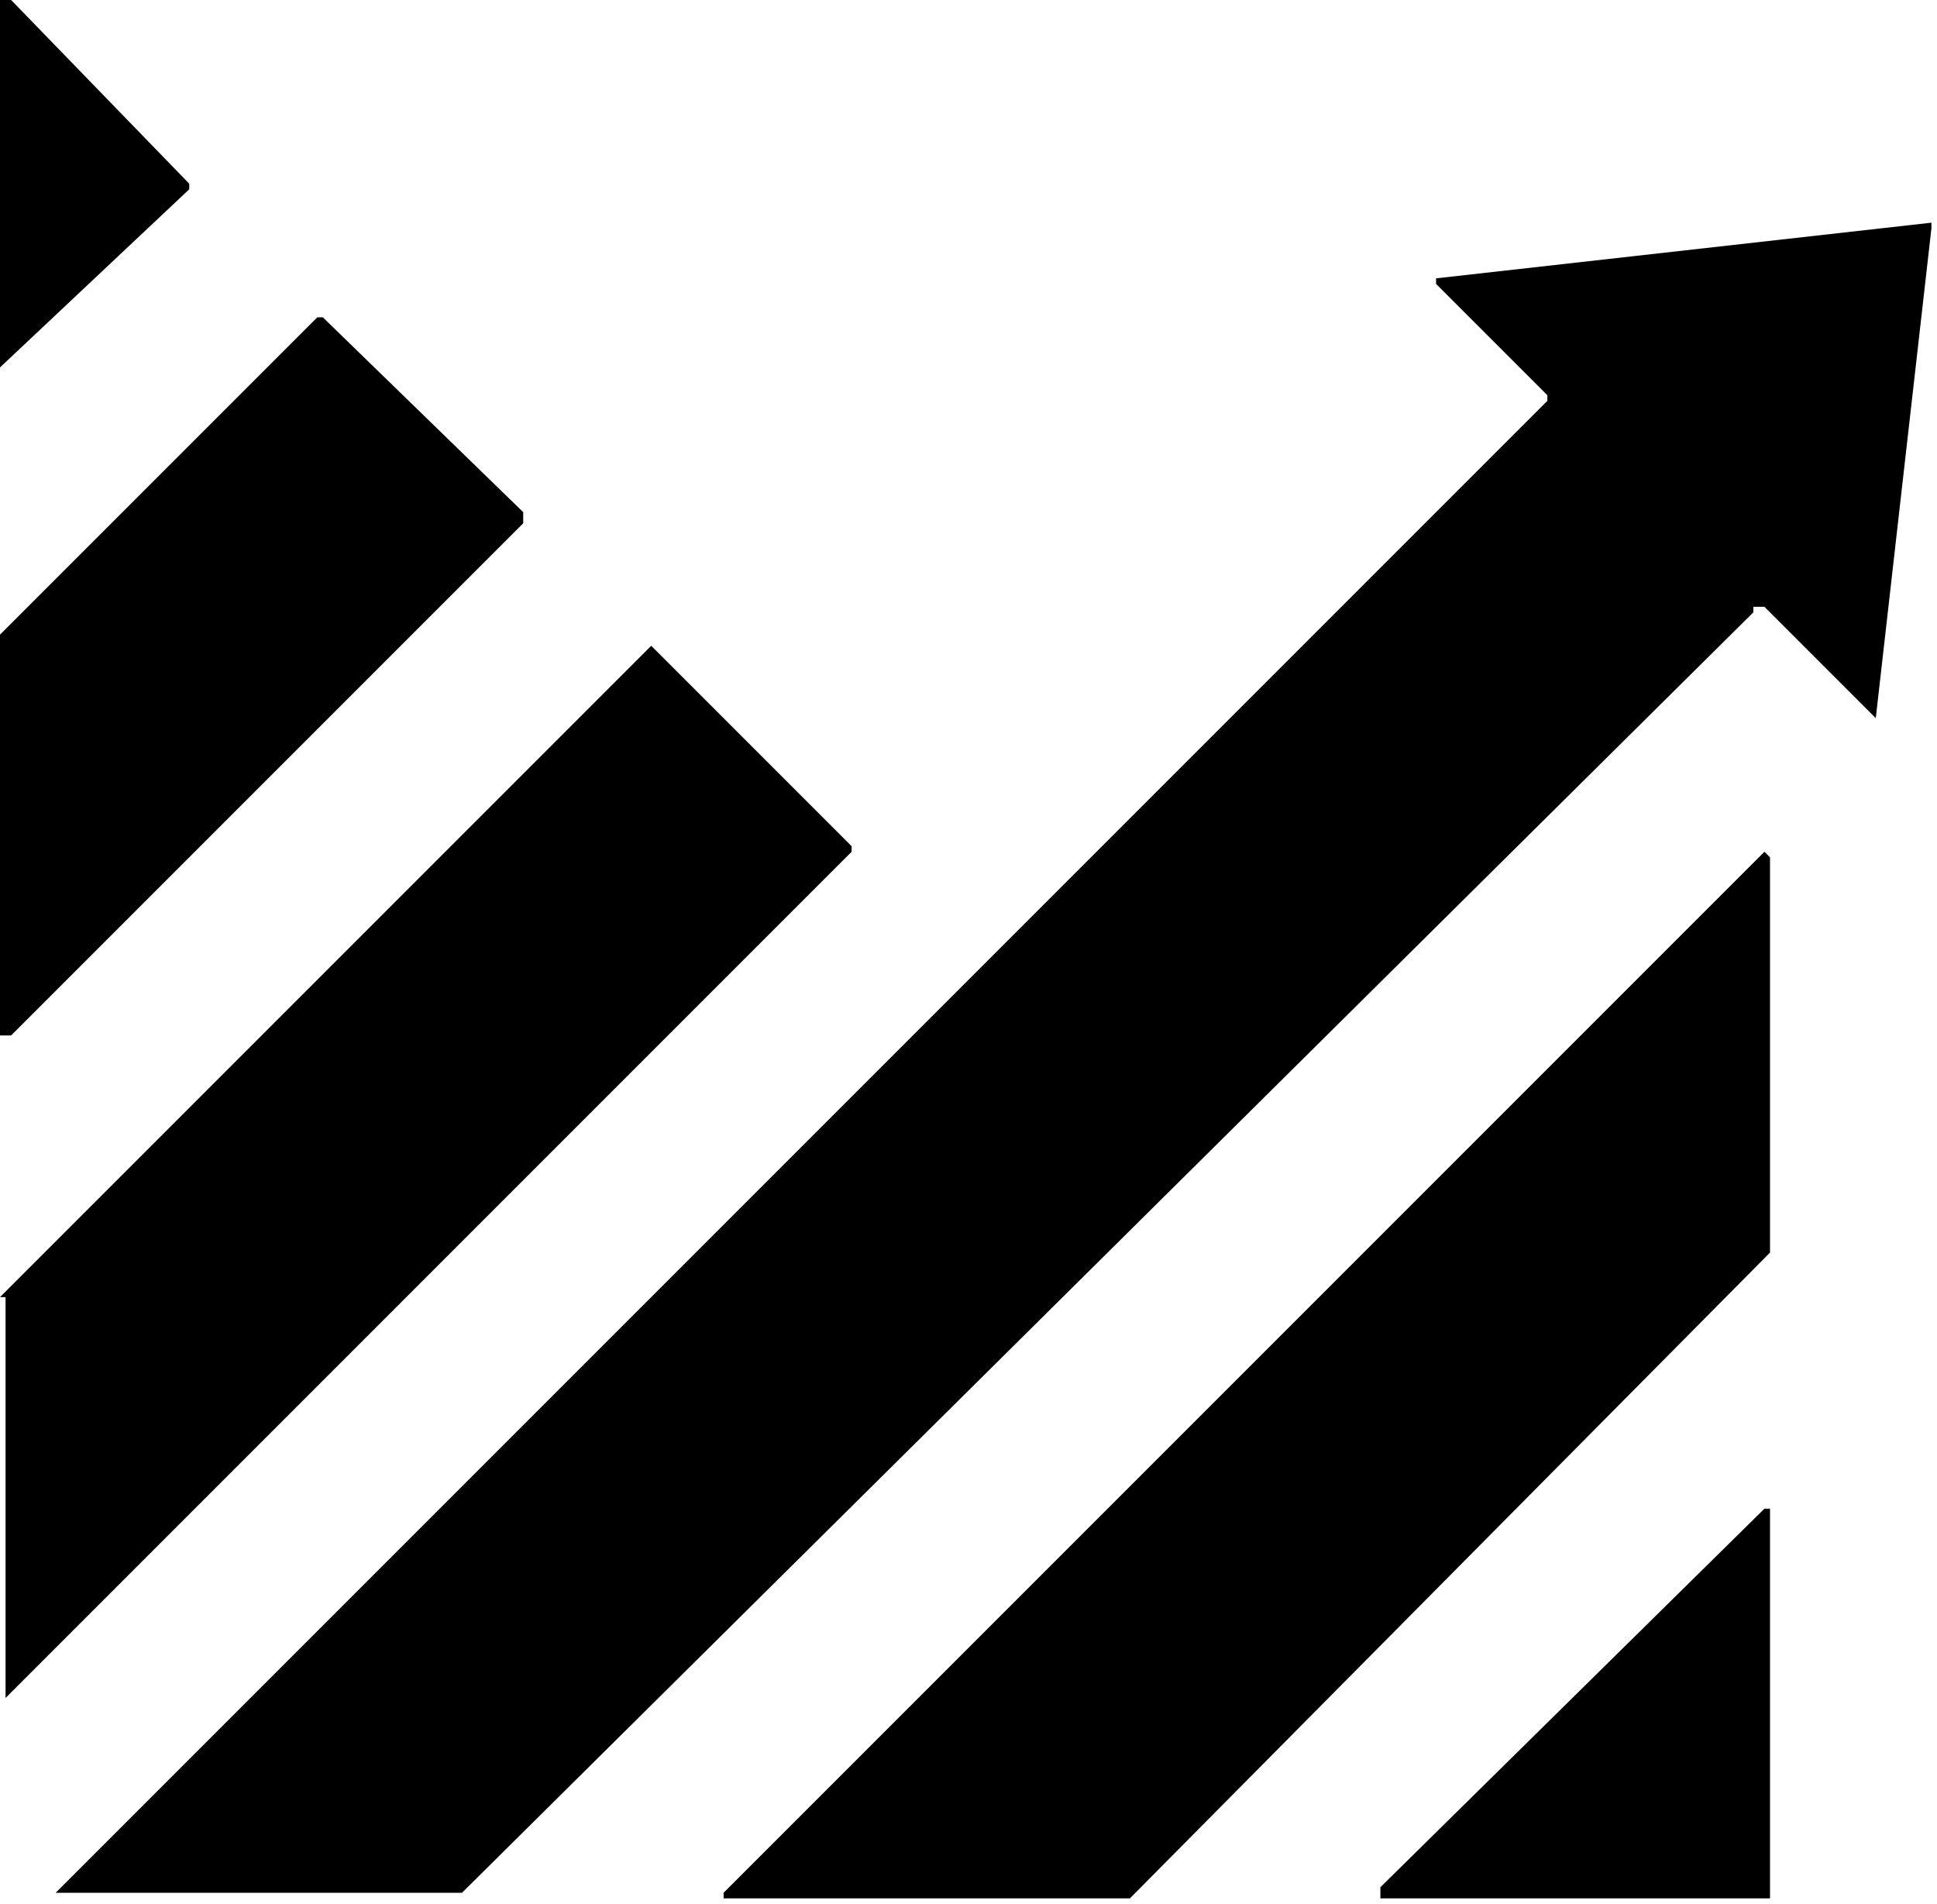
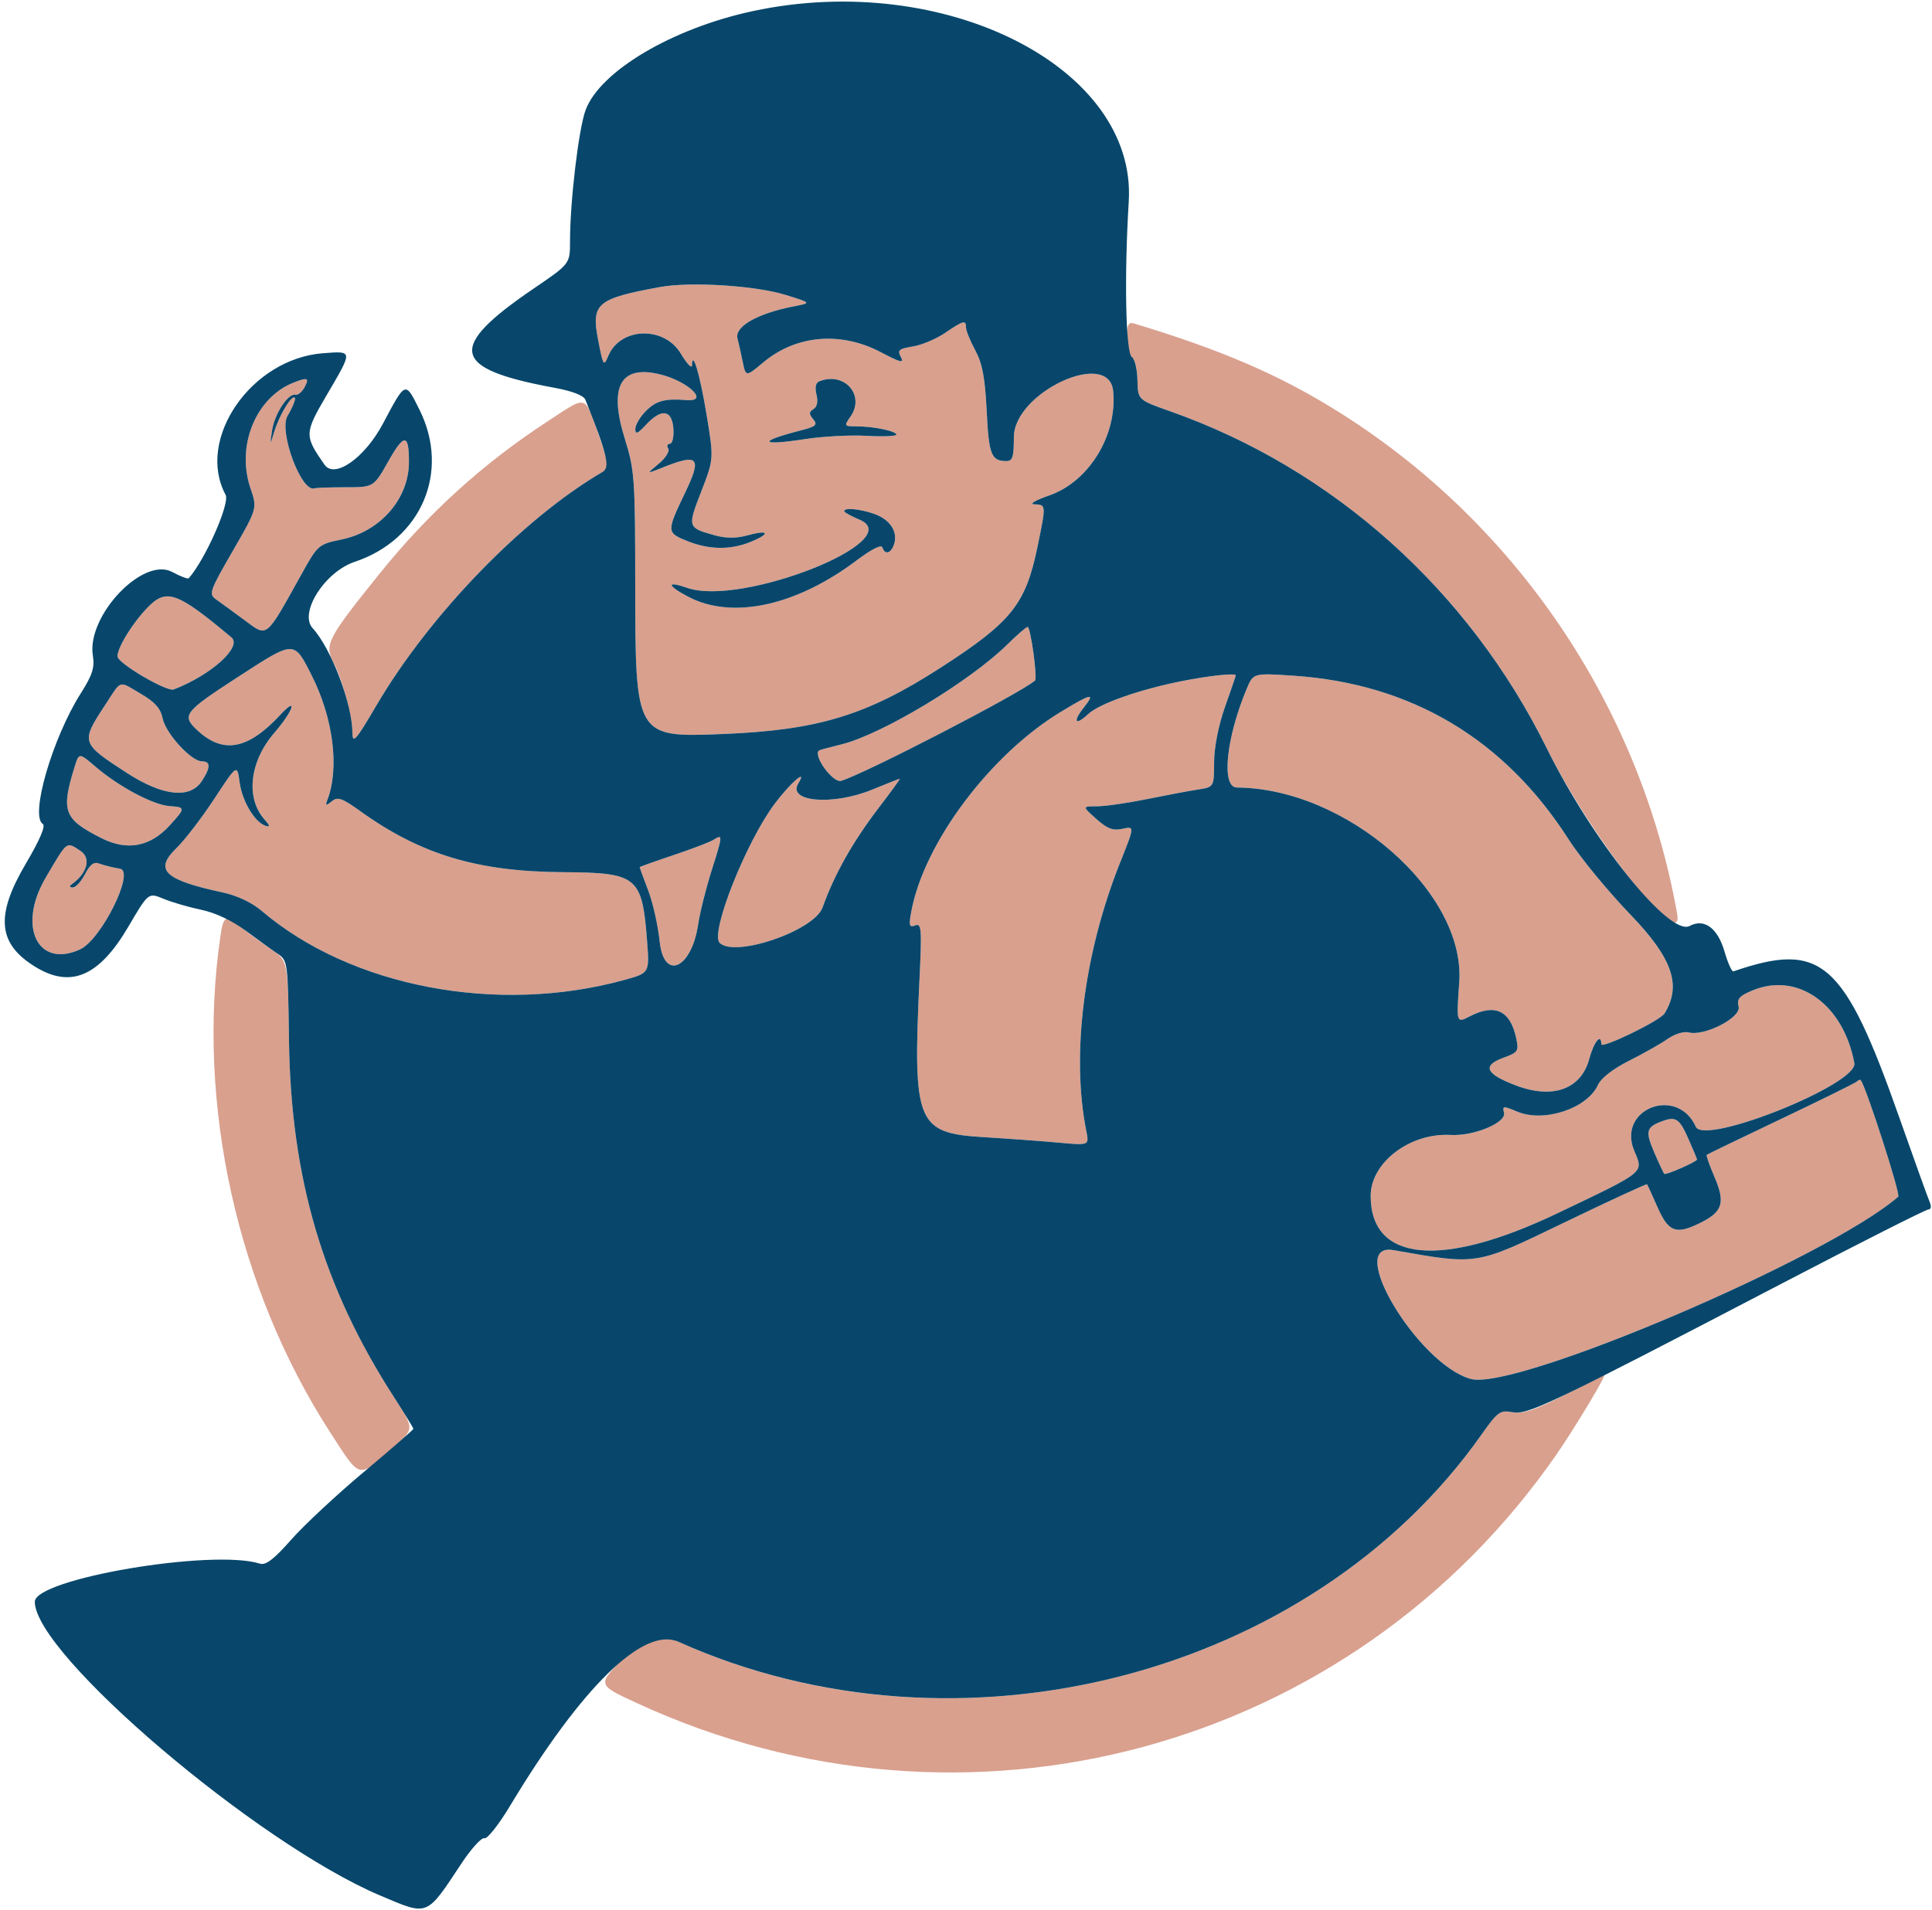
- <svg xmlns="http://www.w3.org/2000/svg" xml:space="preserve" viewBox="0 0 34.8 34.2">
-   <path d="M31.5 11 8.3 34H1L27.8 7.2v-.1l-2-2V5l8.9-1v.1l-1 8.8-2-2h-.2zM13 34l18.7-18.7.1.1v7.1L20.3 34.1H13v-.2zM.2 0l3.2 3.3v.1L0 6.6V0h.2zM0 11.4l5.7-5.7h.1l3.6 3.5v.2L.2 18.6H0v-7.2zm0 11.9 11.7-11.7 3.6 3.6v.1L.1 30.5v-7.2zm31.8 3.8v7h-7v-.2l6.9-6.8h.1z" />
+ <svg xmlns="http://www.w3.org/2000/svg" width="444" height="439" viewBox="0 0 444 439" version="1.1">
+   <path d="M 151.763 65.965 C 137.191 68.627, 135.854 69.749, 137.434 78.001 C 138.610 84.140, 138.740 84.351, 139.791 81.811 C 142.528 75.198, 152.603 74.859, 156.434 81.250 C 157.835 83.588, 158.999 84.825, 159.021 84 C 159.122 80.185, 160.876 86.128, 162.415 95.500 C 164.056 105.500, 164.056 105.500, 161.146 113 C 157.963 121.204, 157.995 121.307, 164.266 123.043 C 166.838 123.755, 169.197 123.764, 171.709 123.070 C 176.612 121.716, 177.217 122.594, 172.686 124.487 C 168.014 126.439, 163.056 126.406, 158.020 124.391 C 153.141 122.439, 153.132 122.256, 157.461 113.222 C 161.368 105.070, 160.532 104.156, 152.218 107.491 C 148.500 108.983, 148.500 108.983, 151.377 106.602 C 152.960 105.293, 153.946 103.722, 153.568 103.111 C 153.191 102.500, 153.358 102, 153.940 102 C 154.531 102, 154.889 100.453, 154.749 98.502 C 154.439 94.151, 151.999 93.819, 148.452 97.646 C 146.525 99.725, 146 99.930, 146 98.601 C 146 97.670, 147.105 95.805, 148.455 94.455 C 150.805 92.104, 152.825 91.562, 157.750 91.961 C 163.268 92.408, 157.944 87.453, 151.296 85.954 C 142.527 83.976, 139.910 88.992, 143.567 100.766 C 145.843 108.090, 145.971 109.880, 145.985 134.553 C 146.005 169.405, 146.071 169.517, 165.934 168.726 C 187.989 167.849, 199.150 164.453, 216.245 153.422 C 232.439 142.972, 235.700 138.900, 238.418 125.742 C 240.429 116.007, 240.430 116.015, 237.750 115.921 C 236.427 115.875, 237.837 115.027, 241.170 113.864 C 250.267 110.691, 256.791 100.026, 255.825 89.907 C 254.884 80.049, 233 90.212, 233 100.506 C 233 105.078, 232.706 105.997, 231.250 105.985 C 227.807 105.955, 227.240 104.504, 226.754 94.500 C 226.382 86.860, 225.764 83.565, 224.134 80.539 C 222.960 78.360, 222 75.997, 222 75.289 C 222 73.494, 221.415 73.645, 217.197 76.522 C 215.164 77.908, 211.826 79.314, 209.781 79.644 C 206.556 80.166, 206.192 80.489, 207.040 82.074 C 207.835 83.561, 206.968 83.350, 202.408 80.951 C 193.173 76.094, 182.877 77.006, 175.356 83.348 C 171.450 86.642, 171.378 86.639, 170.673 83.117 C 170.356 81.531, 169.818 79.125, 169.478 77.770 C 168.793 75.039, 174.147 72.010, 182.500 70.404 C 186.500 69.634, 186.500 69.634, 180.500 67.778 C 173.595 65.641, 158.688 64.701, 151.763 65.965 M 259 77.849 C 259 80.041, 259.517 82.006, 260.149 82.216 C 260.782 82.427, 261.344 84.696, 261.399 87.259 C 261.500 91.918, 261.500 91.918, 269 94.566 C 306.376 107.763, 337.474 135.611, 355.470 172 C 365.617 192.520, 387.186 219.878, 385.426 209.997 C 376.877 161.992, 347.964 119.497, 306.479 93.963 C 293.403 85.915, 280.370 80.338, 260.750 74.395 C 259.287 73.952, 259 74.520, 259 77.849 M 67.354 87.993 C 58.731 91.472, 54.264 102.549, 57.570 112.253 C 59.141 116.862, 59.141 116.862, 53.479 126.669 C 48.145 135.908, 47.923 136.552, 49.658 137.778 C 50.671 138.494, 53.625 140.648, 56.222 142.565 C 61.563 146.506, 60.921 147.030, 69.385 131.810 C 73.040 125.238, 73.201 125.100, 78.563 123.987 C 87.391 122.154, 93.920 114.676, 93.978 106.332 C 94.024 99.657, 92.895 99.559, 89.307 105.926 C 85.884 112, 85.884 112, 79.442 112 C 75.899 112, 72.669 112.112, 72.265 112.250 C 69.257 113.272, 64 99.114, 66.079 95.591 C 67.272 93.569, 68.028 91.695, 67.759 91.426 C 67.042 90.708, 64.286 95.225, 63.066 99.120 C 62.007 102.500, 62.007 102.500, 62.515 99 C 63.071 95.173, 66.198 90.359, 67.881 90.740 C 68.464 90.872, 69.420 90.085, 70.005 88.990 C 71.157 86.838, 70.671 86.654, 67.354 87.993 M 188.252 87.662 C 187.461 87.981, 187.236 89.091, 187.637 90.690 C 188.040 92.296, 187.790 93.512, 186.950 94.031 C 185.884 94.690, 185.872 95.141, 186.888 96.365 C 187.967 97.666, 187.528 98.042, 183.824 98.991 C 174.015 101.504, 174.660 102.536, 185.033 100.927 C 189.051 100.304, 195.412 99.967, 199.169 100.179 C 202.926 100.392, 206 100.269, 206 99.908 C 206 99.092, 200.745 98, 196.818 98 C 193.988 98, 193.941 97.923, 195.443 95.777 C 198.909 90.829, 194.035 85.328, 188.252 87.662 M 125.878 96.825 C 110.903 106.619, 98.407 117.960, 87.101 132.023 C 75.271 146.736, 74.522 148.175, 76.605 152.201 C 78.754 156.355, 80.969 164.572, 80.999 168.500 C 81.018 171.077, 81.793 170.184, 86.496 162.163 C 98.704 141.341, 120.239 119.096, 138.471 108.477 C 140.116 107.519, 140.054 106.967, 137.484 99.727 C 134.239 90.587, 135.092 90.800, 125.878 96.825 M 194 117.487 C 194 117.754, 195.575 118.631, 197.500 119.436 C 208.940 124.215, 170.449 139.490, 157.947 135.131 C 153.086 133.437, 153.199 134.539, 158.153 137.157 C 168.238 142.485, 182.981 139.294, 196.927 128.766 C 200.222 126.278, 202.538 125.113, 202.774 125.823 C 203.377 127.632, 204.795 127.221, 205.488 125.038 C 206.390 122.195, 204.512 119.374, 200.872 118.105 C 197.588 116.960, 194 116.637, 194 117.487 M 33.813 139.750 C 30.360 143.355, 27 148.840, 27 150.873 C 27 152.420, 38.331 159.087, 39.922 158.476 C 48.518 155.178, 55.742 148.654, 53.175 146.506 C 40.583 135.967, 38.226 135.144, 33.813 139.750 M 231.500 148.139 C 222.867 156.645, 202.616 168.840, 193.364 171.104 C 190.689 171.759, 188.382 172.385, 188.237 172.494 C 186.758 173.612, 191.391 180.021, 193.287 179.481 C 198.469 178.003, 234.435 159.403, 237.855 156.431 C 238.476 155.892, 236.833 143.996, 236.152 144.099 C 235.793 144.153, 233.700 145.971, 231.500 148.139 M 54.675 155.619 C 42.283 163.658, 41.693 164.424, 45.293 167.806 C 51.242 173.395, 56.964 172.344, 64.429 164.293 C 68.584 159.812, 67.371 163.449, 63.043 168.450 C 57.371 175.004, 56.406 183.414, 60.762 188.330 C 62.049 189.783, 62.126 190.173, 61.061 189.833 C 58.559 189.035, 55.661 184.195, 55.070 179.827 C 54.500 175.614, 54.500 175.614, 49.257 183.603 C 46.374 187.998, 42.437 193.123, 40.507 194.993 C 35.377 199.966, 37.772 202.257, 51.091 205.113 C 54.486 205.841, 57.862 207.432, 60.157 209.386 C 80.672 226.856, 114.245 233.265, 143.382 225.275 C 149.263 223.663, 149.263 223.663, 148.717 216.440 C 147.583 201.450, 146.540 200.586, 129.450 200.477 C 109.695 200.352, 96.699 196.437, 82.737 186.407 C 78.569 183.412, 77.600 183.083, 76.233 184.194 C 74.855 185.313, 74.719 185.252, 75.277 183.762 C 78.035 176.401, 76.569 165.002, 71.603 155.203 C 67.515 147.135, 67.762 147.129, 54.675 155.619 M 271.625 156.554 C 261.828 158.501, 252.678 161.720, 250.091 164.130 C 247.113 166.904, 246.455 165.962, 249.059 162.653 C 251.833 159.126, 250.911 159.302, 243.718 163.671 C 227.535 173.502, 212.396 193.710, 209.450 209.413 C 208.822 212.763, 208.947 213.234, 210.324 212.706 C 211.766 212.152, 211.869 213.387, 211.326 224.795 C 209.735 258.221, 210.627 260.445, 226 261.379 C 231.775 261.730, 239.607 262.304, 243.404 262.653 C 250.308 263.289, 250.308 263.289, 249.648 259.989 C 246.139 242.443, 249.079 219.137, 257.443 198.197 C 260.759 189.894, 260.759 189.894, 257.964 190.508 C 255.774 190.989, 254.467 190.495, 251.931 188.230 C 248.694 185.337, 248.694 185.337, 252.097 185.333 C 253.969 185.330, 259.100 184.595, 263.500 183.698 C 267.900 182.801, 273.188 181.806, 275.250 181.488 C 279 180.909, 279 180.909, 279.021 175.205 C 279.034 171.737, 280.012 166.755, 281.517 162.500 C 282.878 158.650, 283.993 155.387, 283.996 155.250 C 284.006 154.656, 277.980 155.291, 271.625 156.554 M 286.500 158.345 C 281.743 169.730, 280.626 180.989, 284.250 181.017 C 309.494 181.212, 336.806 205.111, 335.356 225.736 C 334.690 235.212, 334.690 235.212, 337.795 233.606 C 343.590 230.609, 347.092 232.272, 348.449 238.663 C 349.075 241.609, 348.873 241.916, 345.528 243.126 C 340.491 244.947, 341.402 246.890, 348.544 249.560 C 356.953 252.703, 363.389 250.312, 365.250 243.354 C 366.292 239.459, 368 237.383, 368 240.013 C 368 241.173, 381.502 234.615, 382.527 232.957 C 386.508 226.515, 384.376 220.280, 374.792 210.331 C 369.582 204.924, 363.164 197.125, 360.530 193 C 345.771 169.895, 324.329 157.123, 297.262 155.317 C 288.023 154.700, 288.023 154.700, 286.500 158.345 M 24.214 161.971 C 18.513 170.679, 18.544 170.778, 29.175 177.672 C 37.394 183.001, 43.669 183.681, 46.385 179.535 C 48.430 176.415, 48.434 175, 46.400 175 C 43.944 175, 38.062 168.561, 37.374 165.118 C 36.924 162.870, 35.608 161.375, 32.452 159.525 C 27.120 156.400, 28.039 156.127, 24.214 161.971 M 17.152 176.241 C 13.976 186.498, 14.632 188.255, 23.278 192.639 C 29.219 195.652, 34.514 194.662, 39.035 189.694 C 42.669 185.700, 42.666 185.547, 38.950 185.287 C 35.233 185.026, 27.333 180.832, 22.065 176.324 C 18.161 172.982, 18.161 172.982, 17.152 176.241 M 178.033 184.750 C 171.423 193.582, 163.147 214.480, 165.376 216.710 C 168.868 220.201, 187.114 213.940, 189.034 208.593 C 191.825 200.816, 196.030 193.385, 202.182 185.358 C 204.863 181.861, 206.931 179.002, 206.778 179.005 C 206.625 179.007, 203.800 180.121, 200.500 181.481 C 191.400 185.230, 180.820 184.337, 183.473 180.044 C 185.701 176.439, 181.594 179.992, 178.033 184.750 M 163.971 193.039 C 163.162 193.550, 159.012 195.138, 154.750 196.566 C 150.488 197.995, 147 199.240, 147.001 199.332 C 147.001 199.424, 147.884 201.824, 148.964 204.664 C 150.043 207.505, 151.229 212.776, 151.598 216.378 C 152.539 225.565, 158.917 222.732, 160.452 212.445 C 160.858 209.725, 162.254 204.144, 163.555 200.043 C 166.128 191.926, 166.144 191.665, 163.971 193.039 M 10.494 201.750 C 3.943 212.895, 8.626 222.681, 18.383 218.235 C 23.269 216.009, 31.077 200.277, 27.588 199.690 C 25.889 199.404, 23.743 198.870, 22.818 198.504 C 21.596 198.021, 20.698 198.683, 19.542 200.919 C 18.666 202.614, 17.398 203.993, 16.724 203.985 C 15.940 203.975, 15.868 203.705, 16.523 203.235 C 20.080 200.680, 20.976 197.214, 18.499 195.591 C 15.174 193.413, 15.576 193.103, 10.494 201.750 M 50.645 215.250 C 45.061 253.655, 54.518 296.259, 75.981 329.391 C 82.959 340.162, 82.204 339.986, 90.371 332.751 C 95.242 328.436, 95.242 328.436, 90.746 321.468 C 74.200 295.823, 66.846 270.945, 66.413 239.148 C 66.163 220.795, 66.163 220.795, 62.332 218.231 C 60.224 216.820, 57.228 214.616, 55.673 213.333 C 51.832 210.162, 51.359 210.343, 50.645 215.250 M 402.757 227.656 C 399.689 228.928, 399.113 229.600, 399.560 231.383 C 400.189 233.888, 391.703 238.258, 388.061 237.306 C 386.978 237.022, 384.846 237.678, 383.300 238.770 C 381.760 239.857, 377.777 242.115, 374.450 243.787 C 370.723 245.659, 367.954 247.806, 367.238 249.377 C 364.769 254.796, 354.854 258.090, 348.723 255.529 C 345.473 254.171, 345.236 254.190, 345.642 255.779 C 346.222 258.054, 338.707 261.178, 333.374 260.878 C 324.017 260.351, 315 267.228, 315 274.889 C 315 290.073, 331.278 291.602, 357.845 278.914 C 378.437 269.080, 377.721 269.662, 375.566 264.503 C 371.555 254.905, 385.444 249.495, 389.721 258.989 C 391.699 263.380, 427.046 249.198, 426.154 244.371 C 423.655 230.842, 413.156 223.342, 402.757 227.656 M 426.737 248.596 C 426.410 248.924, 418.572 252.793, 409.321 257.194 C 400.069 261.596, 392.376 265.314, 392.225 265.457 C 392.074 265.600, 392.872 267.868, 393.998 270.496 C 396.583 276.525, 395.915 278.581, 390.522 281.202 C 385.065 283.853, 383.402 283.177, 380.819 277.262 C 379.676 274.643, 378.636 272.375, 378.509 272.222 C 378.382 272.069, 369.777 276.047, 359.389 281.061 C 338.972 290.915, 339.736 290.792, 320.264 287.354 C 308.938 285.354, 325.910 313.666, 338.013 316.963 C 348.264 319.755, 420.185 289.075, 436.247 275.058 C 436.832 274.548, 428.708 249.375, 427.602 248.269 C 427.454 248.121, 427.065 248.268, 426.737 248.596 M 382 257.713 C 378.321 259.075, 378.075 260.008, 380.128 264.798 C 381.227 267.362, 382.286 269.619, 382.482 269.815 C 382.832 270.165, 390 267.017, 390 266.513 C 390 266.371, 389.079 264.172, 387.953 261.627 C 385.961 257.123, 385.108 256.563, 382 257.713 M 359.604 320.635 C 352.713 324.146, 350.009 325.042, 347.604 324.607 C 344.739 324.090, 344.192 324.483, 340.500 329.718 C 301.269 385.345, 220.309 406.280, 156.009 377.424 C 149.886 374.676, 149.886 374.676, 143.990 380.510 C 137.113 387.315, 137.084 387.182, 146.370 391.472 C 222.038 426.423, 310.616 402.417, 357.804 334.171 C 362.041 328.042, 369.361 315.818, 368.654 316.051 C 368.569 316.078, 364.497 318.141, 359.604 320.635" stroke="none" fill="#d9a08e" fill-rule="evenodd" />
+   <path d="M 173 2.553 C 154.489 6.522, 137.871 16.370, 134.568 25.327 C 132.975 29.647, 131 46.305, 131 55.426 C 131 60.639, 131 60.639, 122.750 66.255 C 102.592 79.977, 103.559 84.737, 127.399 89.130 C 131.576 89.899, 134.139 90.898, 134.545 91.915 C 139.556 104.485, 140.258 107.435, 138.483 108.469 C 120.226 119.110, 98.708 141.334, 86.496 162.163 C 81.793 170.184, 81.018 171.077, 80.999 168.500 C 80.948 161.767, 76.137 149.084, 71.859 144.406 C 68.641 140.887, 74.615 131.447, 81.521 129.140 C 96.855 124.017, 103.500 108.422, 96.411 94.196 C 93.099 87.551, 93.257 87.491, 87.982 97.423 C 83.823 105.255, 76.896 110.118, 74.589 106.825 C 69.917 100.155, 69.933 99.596, 75.065 90.841 C 81.157 80.448, 81.176 80.671, 74.250 81.193 C 57.726 82.438, 44.962 100.980, 51.848 113.736 C 52.893 115.671, 47.168 128.627, 43.376 132.911 C 43.176 133.137, 41.468 132.490, 39.580 131.473 C 32.862 127.855, 19.858 141.576, 21.342 150.718 C 21.783 153.435, 21.227 155.177, 18.598 159.313 C 12.064 169.595, 6.838 187.546, 9.839 189.401 C 10.531 189.828, 9.128 193.108, 5.961 198.470 C -1.123 210.463, -0.534 216.930, 8.126 222.240 C 16.288 227.244, 22.802 224.426, 29.507 212.987 C 34.105 205.146, 34.105 205.146, 37.538 206.580 C 39.427 207.369, 43.341 208.511, 46.236 209.118 C 49.508 209.804, 53.392 211.635, 56.500 213.956 C 59.250 216.011, 62.549 218.391, 63.832 219.247 C 66.116 220.771, 66.168 221.175, 66.413 239.151 C 66.845 270.858, 74.208 295.834, 90.625 321.281 C 93.031 325.011, 95 328.228, 95 328.430 C 95 328.632, 89.870 333.097, 83.600 338.352 C 77.330 343.607, 69.806 350.626, 66.880 353.951 C 62.952 358.413, 61.081 359.843, 59.732 359.415 C 48.853 355.962, 8 362.881, 8 368.176 C 8 380.252, 59.051 423.694, 87.329 435.681 C 98.523 440.426, 97.879 440.679, 106.061 428.311 C 108.313 424.907, 110.683 422.306, 111.328 422.530 C 111.972 422.754, 114.608 419.431, 117.184 415.144 C 133.697 387.671, 147.925 373.796, 155.910 377.379 C 220.314 406.282, 301.240 385.387, 340.500 329.718 C 344.190 324.486, 344.740 324.090, 347.599 324.606 C 351.139 325.246, 355.770 323.033, 409.324 295.113 C 427.376 285.701, 442.612 278, 443.181 278 C 443.787 278, 443.901 277.277, 443.455 276.250 C 443.038 275.288, 439.909 266.588, 436.502 256.918 C 423.785 220.821, 418.662 216.302, 398.362 223.276 C 398.003 223.399, 397.081 221.344, 396.313 218.709 C 394.733 213.292, 391.660 211.041, 388.298 212.840 C 383.681 215.312, 366.019 193.340, 355.468 172 C 337.480 135.616, 306.377 107.763, 269 94.566 C 261.500 91.918, 261.500 91.918, 261.402 87.362 C 261.348 84.856, 260.777 82.480, 260.133 82.082 C 258.696 81.194, 258.339 63.684, 259.403 46.345 C 261.296 15.508, 217.084 -6.900, 173 2.553 M 151.763 65.965 C 137.191 68.627, 135.854 69.749, 137.434 78.001 C 138.610 84.140, 138.740 84.351, 139.791 81.811 C 142.528 75.198, 152.603 74.859, 156.434 81.250 C 157.835 83.588, 158.999 84.825, 159.021 84 C 159.122 80.185, 160.876 86.128, 162.415 95.500 C 164.056 105.500, 164.056 105.500, 161.146 113 C 157.963 121.204, 157.995 121.307, 164.266 123.043 C 166.838 123.755, 169.197 123.764, 171.709 123.070 C 176.612 121.716, 177.217 122.594, 172.686 124.487 C 168.014 126.439, 163.056 126.406, 158.020 124.391 C 153.141 122.439, 153.132 122.256, 157.461 113.222 C 161.368 105.070, 160.532 104.156, 152.218 107.491 C 148.500 108.983, 148.500 108.983, 151.377 106.602 C 152.960 105.293, 153.946 103.722, 153.568 103.111 C 153.191 102.500, 153.358 102, 153.940 102 C 154.531 102, 154.889 100.453, 154.749 98.502 C 154.439 94.151, 151.999 93.819, 148.452 97.646 C 146.525 99.725, 146 99.930, 146 98.601 C 146 97.670, 147.105 95.805, 148.455 94.455 C 150.805 92.104, 152.825 91.562, 157.750 91.961 C 163.268 92.408, 157.944 87.453, 151.296 85.954 C 142.527 83.976, 139.910 88.992, 143.567 100.766 C 145.843 108.090, 145.971 109.880, 145.985 134.553 C 146.005 169.405, 146.071 169.517, 165.934 168.726 C 187.989 167.849, 199.150 164.453, 216.245 153.422 C 232.439 142.972, 235.700 138.900, 238.418 125.742 C 240.429 116.007, 240.430 116.015, 237.750 115.921 C 236.427 115.875, 237.837 115.027, 241.170 113.864 C 250.267 110.691, 256.791 100.026, 255.825 89.907 C 254.884 80.049, 233 90.212, 233 100.506 C 233 105.078, 232.706 105.997, 231.250 105.985 C 227.807 105.955, 227.240 104.504, 226.754 94.500 C 226.382 86.860, 225.764 83.565, 224.134 80.539 C 222.960 78.360, 222 75.997, 222 75.289 C 222 73.494, 221.415 73.645, 217.197 76.522 C 215.164 77.908, 211.826 79.314, 209.781 79.644 C 206.556 80.166, 206.192 80.489, 207.040 82.074 C 207.835 83.561, 206.968 83.350, 202.408 80.951 C 193.173 76.094, 182.877 77.006, 175.356 83.348 C 171.450 86.642, 171.378 86.639, 170.673 83.117 C 170.356 81.531, 169.818 79.125, 169.478 77.770 C 168.793 75.039, 174.147 72.010, 182.500 70.404 C 186.500 69.634, 186.500 69.634, 180.500 67.778 C 173.595 65.641, 158.688 64.701, 151.763 65.965 M 67.354 87.993 C 58.731 91.472, 54.264 102.549, 57.570 112.253 C 59.141 116.862, 59.141 116.862, 53.479 126.669 C 48.145 135.908, 47.923 136.552, 49.658 137.778 C 50.671 138.494, 53.625 140.648, 56.222 142.565 C 61.563 146.506, 60.921 147.030, 69.385 131.810 C 73.040 125.238, 73.201 125.100, 78.563 123.987 C 87.391 122.154, 93.920 114.676, 93.978 106.332 C 94.024 99.657, 92.895 99.559, 89.307 105.926 C 85.884 112, 85.884 112, 79.442 112 C 75.899 112, 72.669 112.112, 72.265 112.250 C 69.257 113.272, 64 99.114, 66.079 95.591 C 67.272 93.569, 68.028 91.695, 67.759 91.426 C 67.042 90.708, 64.286 95.225, 63.066 99.120 C 62.007 102.500, 62.007 102.500, 62.515 99 C 63.071 95.173, 66.198 90.359, 67.881 90.740 C 68.464 90.872, 69.420 90.085, 70.005 88.990 C 71.157 86.838, 70.671 86.654, 67.354 87.993 M 188.252 87.662 C 187.461 87.981, 187.236 89.091, 187.637 90.690 C 188.040 92.296, 187.790 93.512, 186.950 94.031 C 185.884 94.690, 185.872 95.141, 186.888 96.365 C 187.967 97.666, 187.528 98.042, 183.824 98.991 C 174.015 101.504, 174.660 102.536, 185.033 100.927 C 189.051 100.304, 195.412 99.967, 199.169 100.179 C 202.926 100.392, 206 100.269, 206 99.908 C 206 99.092, 200.745 98, 196.818 98 C 193.988 98, 193.941 97.923, 195.443 95.777 C 198.909 90.829, 194.035 85.328, 188.252 87.662 M 194 117.487 C 194 117.754, 195.575 118.631, 197.500 119.436 C 208.940 124.215, 170.449 139.490, 157.947 135.131 C 153.086 133.437, 153.199 134.539, 158.153 137.157 C 168.238 142.485, 182.981 139.294, 196.927 128.766 C 200.222 126.278, 202.538 125.113, 202.774 125.823 C 203.377 127.632, 204.795 127.221, 205.488 125.038 C 206.390 122.195, 204.512 119.374, 200.872 118.105 C 197.588 116.960, 194 116.637, 194 117.487 M 33.813 139.750 C 30.360 143.355, 27 148.840, 27 150.873 C 27 152.420, 38.331 159.087, 39.922 158.476 C 48.518 155.178, 55.742 148.654, 53.175 146.506 C 40.583 135.967, 38.226 135.144, 33.813 139.750 M 231.500 148.139 C 222.867 156.645, 202.616 168.840, 193.364 171.104 C 190.689 171.759, 188.382 172.385, 188.237 172.494 C 186.758 173.612, 191.391 180.021, 193.287 179.481 C 198.469 178.003, 234.435 159.403, 237.855 156.431 C 238.476 155.892, 236.833 143.996, 236.152 144.099 C 235.793 144.153, 233.700 145.971, 231.500 148.139 M 54.675 155.619 C 42.283 163.658, 41.693 164.424, 45.293 167.806 C 51.242 173.395, 56.964 172.344, 64.429 164.293 C 68.584 159.812, 67.371 163.449, 63.043 168.450 C 57.371 175.004, 56.406 183.414, 60.762 188.330 C 62.049 189.783, 62.126 190.173, 61.061 189.833 C 58.559 189.035, 55.661 184.195, 55.070 179.827 C 54.500 175.614, 54.500 175.614, 49.257 183.603 C 46.374 187.998, 42.437 193.123, 40.507 194.993 C 35.377 199.966, 37.772 202.257, 51.091 205.113 C 54.486 205.841, 57.862 207.432, 60.157 209.386 C 80.672 226.856, 114.245 233.265, 143.382 225.275 C 149.263 223.663, 149.263 223.663, 148.717 216.440 C 147.583 201.450, 146.540 200.586, 129.450 200.477 C 109.695 200.352, 96.699 196.437, 82.737 186.407 C 78.569 183.412, 77.600 183.083, 76.233 184.194 C 74.855 185.313, 74.719 185.252, 75.277 183.762 C 78.035 176.401, 76.569 165.002, 71.603 155.203 C 67.515 147.135, 67.762 147.129, 54.675 155.619 M 271.625 156.554 C 261.828 158.501, 252.678 161.720, 250.091 164.130 C 247.113 166.904, 246.455 165.962, 249.059 162.653 C 251.833 159.126, 250.911 159.302, 243.718 163.671 C 227.535 173.502, 212.396 193.710, 209.450 209.413 C 208.822 212.763, 208.947 213.234, 210.324 212.706 C 211.766 212.152, 211.869 213.387, 211.326 224.795 C 209.735 258.221, 210.627 260.445, 226 261.379 C 231.775 261.730, 239.607 262.304, 243.404 262.653 C 250.308 263.289, 250.308 263.289, 249.648 259.989 C 246.139 242.443, 249.079 219.137, 257.443 198.197 C 260.759 189.894, 260.759 189.894, 257.964 190.508 C 255.774 190.989, 254.467 190.495, 251.931 188.230 C 248.694 185.337, 248.694 185.337, 252.097 185.333 C 253.969 185.330, 259.100 184.595, 263.500 183.698 C 267.900 182.801, 273.188 181.806, 275.250 181.488 C 279 180.909, 279 180.909, 279.021 175.205 C 279.034 171.737, 280.012 166.755, 281.517 162.500 C 282.878 158.650, 283.993 155.387, 283.996 155.250 C 284.006 154.656, 277.980 155.291, 271.625 156.554 M 286.500 158.345 C 281.743 169.730, 280.626 180.989, 284.250 181.017 C 309.494 181.212, 336.806 205.111, 335.356 225.736 C 334.690 235.212, 334.690 235.212, 337.795 233.606 C 343.590 230.609, 347.092 232.272, 348.449 238.663 C 349.075 241.609, 348.873 241.916, 345.528 243.126 C 340.491 244.947, 341.402 246.890, 348.544 249.560 C 356.953 252.703, 363.389 250.312, 365.250 243.354 C 366.292 239.459, 368 237.383, 368 240.013 C 368 241.173, 381.502 234.615, 382.527 232.957 C 386.508 226.515, 384.376 220.280, 374.792 210.331 C 369.582 204.924, 363.164 197.125, 360.530 193 C 345.771 169.895, 324.329 157.123, 297.262 155.317 C 288.023 154.700, 288.023 154.700, 286.500 158.345 M 24.214 161.971 C 18.513 170.679, 18.544 170.778, 29.175 177.672 C 37.394 183.001, 43.669 183.681, 46.385 179.535 C 48.430 176.415, 48.434 175, 46.400 175 C 43.944 175, 38.062 168.561, 37.374 165.118 C 36.924 162.870, 35.608 161.375, 32.452 159.525 C 27.120 156.400, 28.039 156.127, 24.214 161.971 M 17.152 176.241 C 13.976 186.498, 14.632 188.255, 23.278 192.639 C 29.219 195.652, 34.514 194.662, 39.035 189.694 C 42.669 185.700, 42.666 185.547, 38.950 185.287 C 35.233 185.026, 27.333 180.832, 22.065 176.324 C 18.161 172.982, 18.161 172.982, 17.152 176.241 M 178.033 184.750 C 171.423 193.582, 163.147 214.480, 165.376 216.710 C 168.868 220.201, 187.114 213.940, 189.034 208.593 C 191.825 200.816, 196.030 193.385, 202.182 185.358 C 204.863 181.861, 206.931 179.002, 206.778 179.005 C 206.625 179.007, 203.800 180.121, 200.500 181.481 C 191.400 185.230, 180.820 184.337, 183.473 180.044 C 185.701 176.439, 181.594 179.992, 178.033 184.750 M 163.971 193.039 C 163.162 193.550, 159.012 195.138, 154.750 196.566 C 150.488 197.995, 147 199.240, 147.001 199.332 C 147.001 199.424, 147.884 201.824, 148.964 204.664 C 150.043 207.505, 151.229 212.776, 151.598 216.378 C 152.539 225.565, 158.917 222.732, 160.452 212.445 C 160.858 209.725, 162.254 204.144, 163.555 200.043 C 166.128 191.926, 166.144 191.665, 163.971 193.039 M 10.494 201.750 C 3.943 212.895, 8.626 222.681, 18.383 218.235 C 23.269 216.009, 31.077 200.277, 27.588 199.690 C 25.889 199.404, 23.743 198.870, 22.818 198.504 C 21.596 198.021, 20.698 198.683, 19.542 200.919 C 18.666 202.614, 17.398 203.993, 16.724 203.985 C 15.940 203.975, 15.868 203.705, 16.523 203.235 C 20.080 200.680, 20.976 197.214, 18.499 195.591 C 15.174 193.413, 15.576 193.103, 10.494 201.750 M 402.757 227.656 C 399.689 228.928, 399.113 229.600, 399.560 231.383 C 400.189 233.888, 391.703 238.258, 388.061 237.306 C 386.978 237.022, 384.846 237.678, 383.300 238.770 C 381.760 239.857, 377.777 242.115, 374.450 243.787 C 370.723 245.659, 367.954 247.806, 367.238 249.377 C 364.769 254.796, 354.854 258.090, 348.723 255.529 C 345.473 254.171, 345.236 254.190, 345.642 255.779 C 346.222 258.054, 338.707 261.178, 333.374 260.878 C 324.017 260.351, 315 267.228, 315 274.889 C 315 290.073, 331.278 291.602, 357.845 278.914 C 378.437 269.080, 377.721 269.662, 375.566 264.503 C 371.555 254.905, 385.444 249.495, 389.721 258.989 C 391.699 263.380, 427.046 249.198, 426.154 244.371 C 423.655 230.842, 413.156 223.342, 402.757 227.656 M 426.737 248.596 C 426.410 248.924, 418.572 252.793, 409.321 257.194 C 400.069 261.596, 392.376 265.314, 392.225 265.457 C 392.074 265.600, 392.872 267.868, 393.998 270.496 C 396.583 276.525, 395.915 278.581, 390.522 281.202 C 385.065 283.853, 383.402 283.177, 380.819 277.262 C 379.676 274.643, 378.636 272.375, 378.509 272.222 C 378.382 272.069, 369.777 276.047, 359.389 281.061 C 338.972 290.915, 339.736 290.792, 320.264 287.354 C 308.938 285.354, 325.910 313.666, 338.013 316.963 C 348.264 319.755, 420.185 289.075, 436.247 275.058 C 436.832 274.548, 428.708 249.375, 427.602 248.269 C 427.454 248.121, 427.065 248.268, 426.737 248.596 M 382 257.713 C 378.321 259.075, 378.075 260.008, 380.128 264.798 C 381.227 267.362, 382.286 269.619, 382.482 269.815 C 382.832 270.165, 390 267.017, 390 266.513 C 390 266.371, 389.079 264.172, 387.953 261.627 C 385.961 257.123, 385.108 256.563, 382 257.713" stroke="none" fill="#08476b" fill-rule="evenodd" />
</svg>
